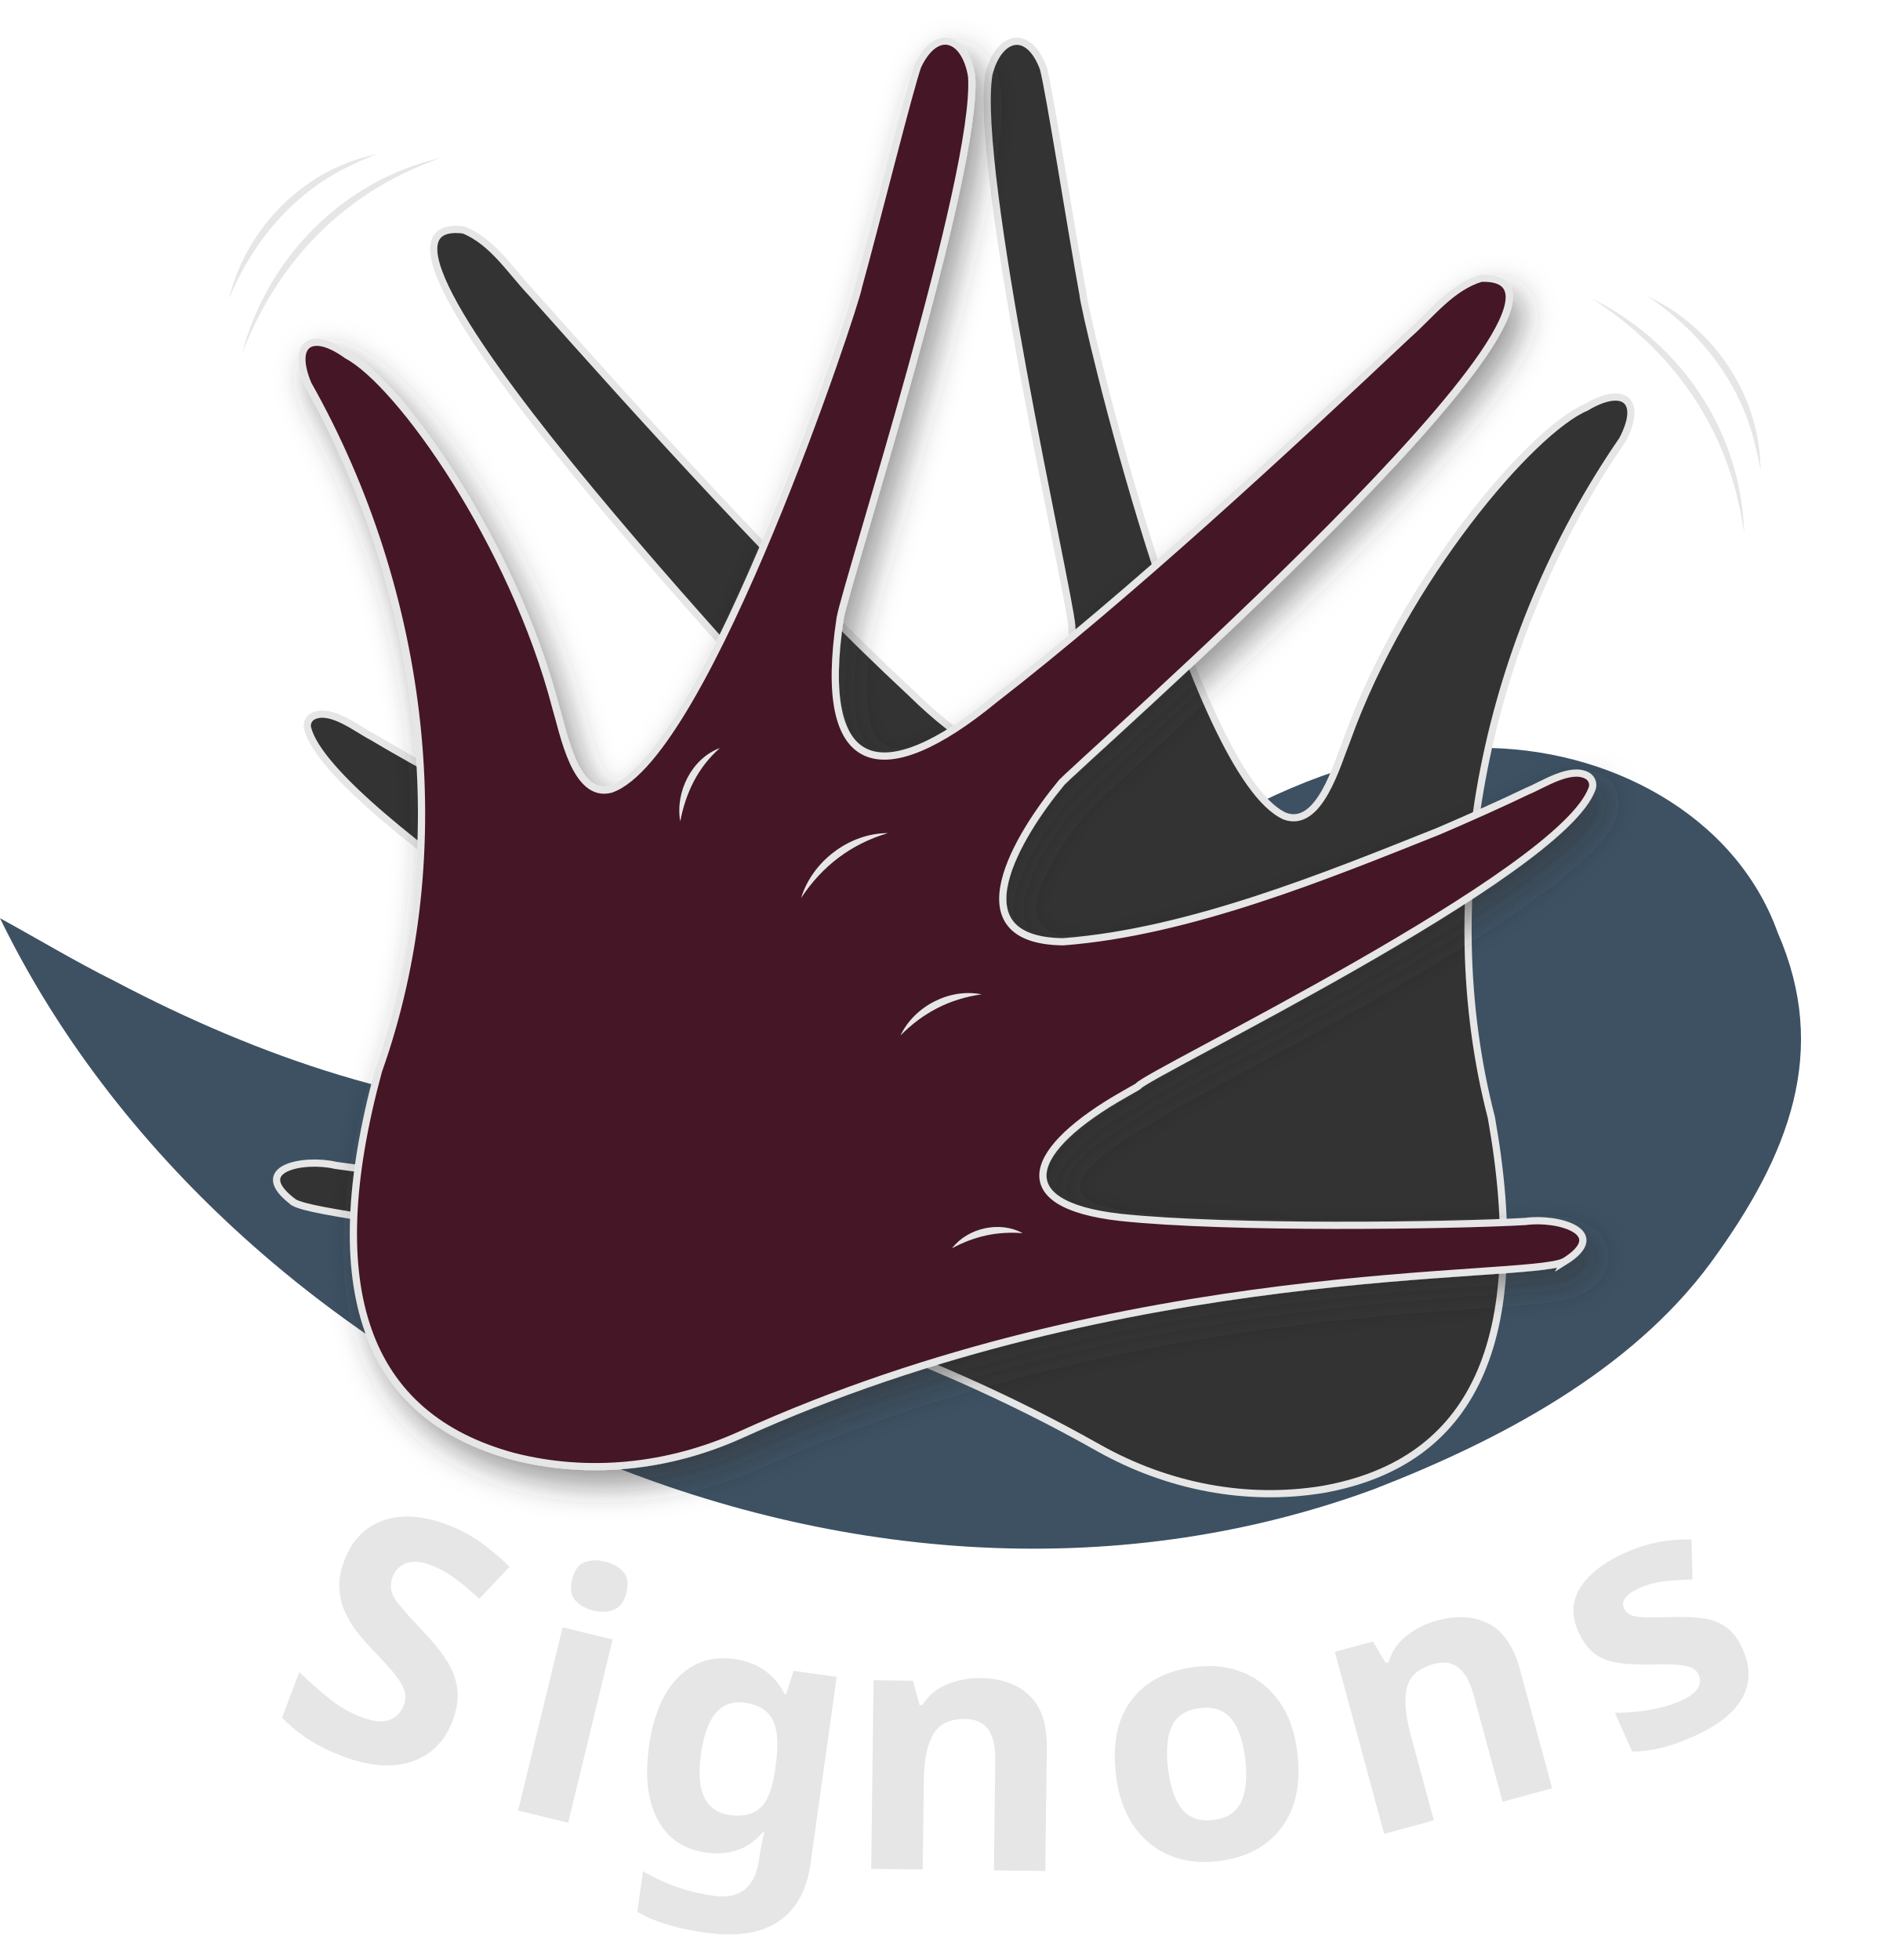
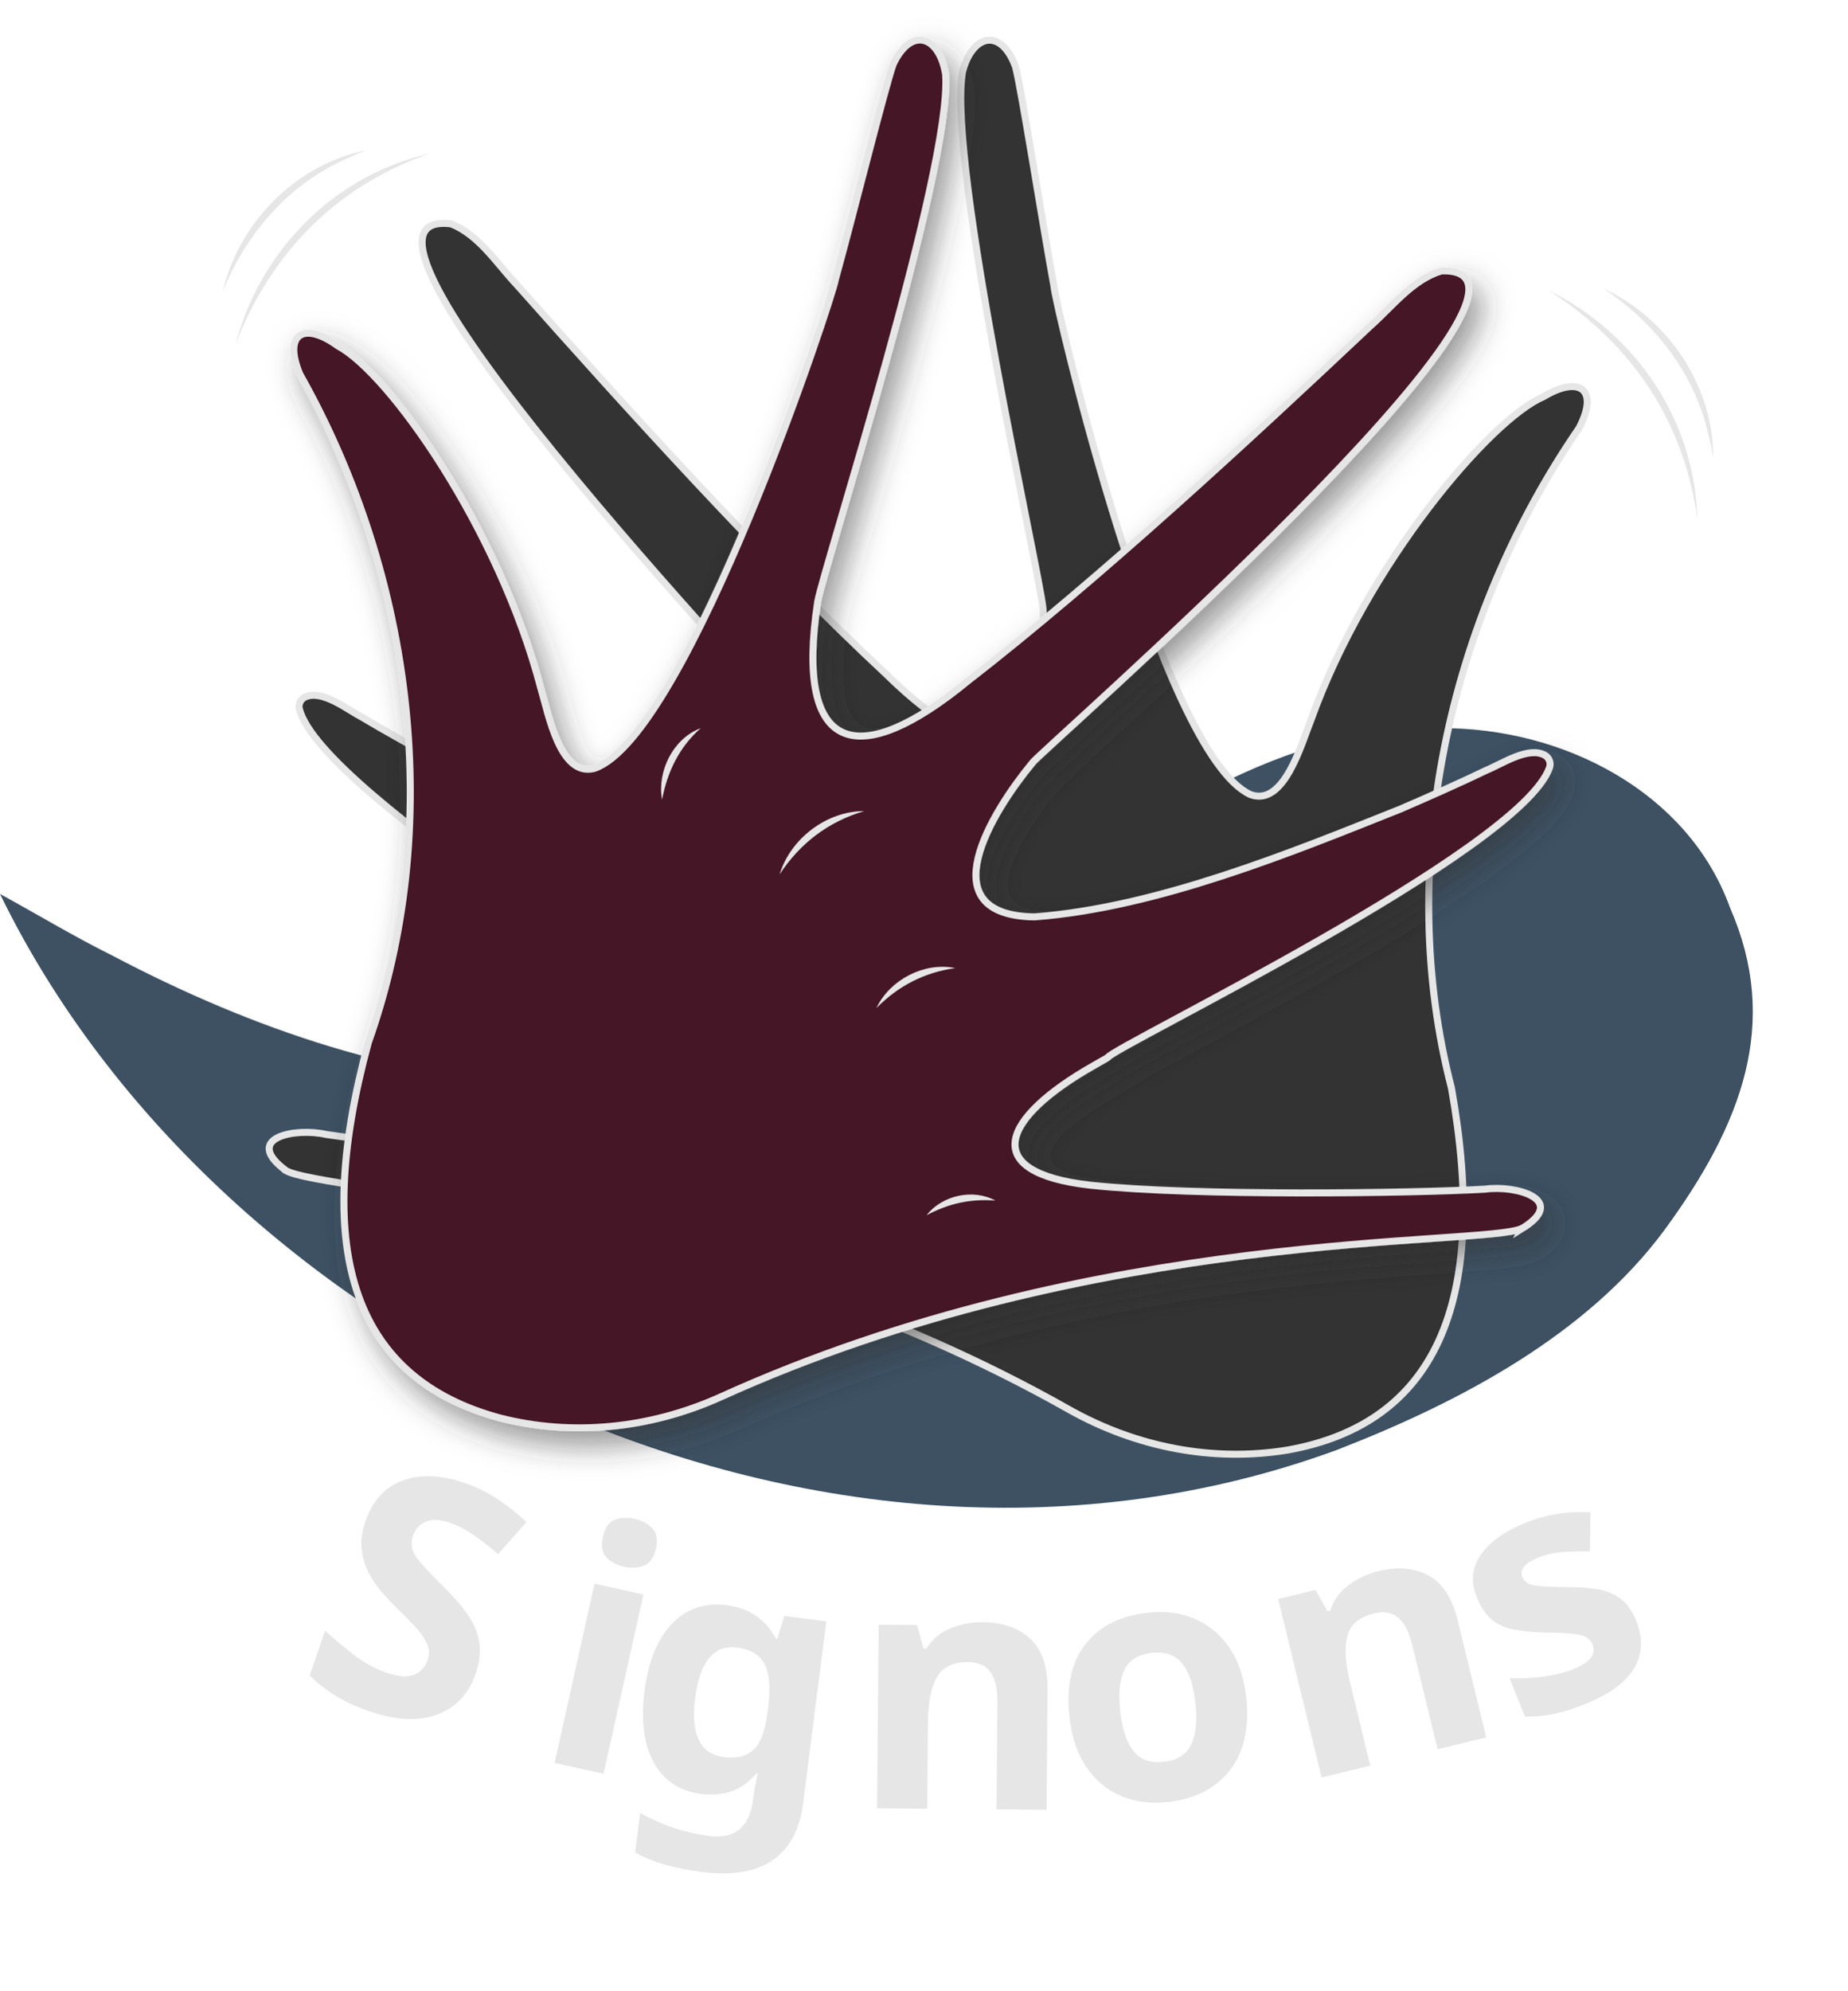
- <svg xmlns="http://www.w3.org/2000/svg" id="Layer_2" data-name="Layer 2" viewBox="0 0 263.31 271.82">
+ <svg xmlns="http://www.w3.org/2000/svg" id="Layer_2" data-name="Layer 2" viewBox="0 0 263.31 283.5">
  <defs>
    <style>
      .cls-1 {
        fill: #451925;
        filter: url(#drop-shadow-1);
      }

      .cls-1, .cls-2 {
        stroke: #e6e6e6;
        stroke-miterlimit: 10;
      }

      .cls-3 {
-         font-family: LibreBaskerville-Bold, 'Libre Baskerville';
+         font-family: Kodchasan-Bold, Kodchasan;
        font-size: 47.91px;
        font-weight: 700;
      }

      .cls-3, .cls-4 {
        fill: #e6e6e6;
      }

      .cls-5 {
        fill: #3d5163;
      }

      .cls-2 {
        fill: #333;
      }
    </style>
    <filter id="drop-shadow-1" x="36.37" y="0" width="194" height="213" filterUnits="userSpaceOnUse">
      <feOffset dx="1.42" dy="2.13" />
      <feGaussianBlur result="blur" stdDeviation="2.13" />
      <feFlood flood-color="#333" flood-opacity=".5" />
      <feComposite in2="blur" operator="in" />
      <feComposite in="SourceGraphic" />
    </filter>
  </defs>
  <g id="Layer_8" data-name="Layer 8">
    <g>
      <path class="cls-5" d="M190.36,206.59C117.41,233.28,31.24,191.55,0,127.34c5.23,2.86,10.55,6.07,15.93,8.74,40.44,21.32,86.03,28.88,125.1-3.52,19.22-13.03,39.51-29.16,64.13-28.84,17.74-.11,35.47,9.21,41.36,25.62,7.15,16.35,1.73,30.75-9.34,45.85-11.02,14.93-29.12,24.54-46.64,31.33l-.18.07Z" />
      <g>
        <g>
          <path class="cls-2" d="M40.72,166.73c-6.26-4.68,1.38-6.14,5.78-5.12,10.24,1.5,40.93,4.68,56.03,4.42,16.09-.37,13.48-8.41,1.04-17.01-.35-.24-.66-.46-.93-.64-.6-.41-.87-.6-.95-.67-.68-1.61-55.97-34.5-59.04-46.74-.17-.69.2-1.4.85-1.69,2.45-1.09,6.05,1.84,8.06,2.87,3.28,1.96,7.86,4.51,11.77,6.62,14.88,7.53,33.24,17.05,50.53,19.92,15.14,1.15,7.46-14.27,2.26-21.82-.03-.76-74-77.72-51.83-74.98,4.03,1.63,6.49,5.66,9.42,8.75,15.51,17.46,35.1,39.14,52.6,55.43,14.28,14.02,23.69,12.86,22.31-9.35-.49-5.3-13.62-63.06-11.49-76.43,1.36-5.36,5.46-6.46,7.56-.81.85,3.18,3.83,22.24,5.49,31.31.05,2.09,15.17,66.63,28,72.4,4.79,1.75,7.22-7.17,8.63-10.67,7.95-22.14,25.54-42.83,33.15-46.03,5.07-3.04,7.95-1.07,5.04,4.49-18.93,27.52-26.24,62.85-18.19,94,5.53,30.99-2.56,47.85-23.31,51.57-10.66,1.76-21.55-.39-31.03-5.68-51.34-29.09-106.52-31.08-111.75-34.13Z" />
          <path class="cls-1" d="M216.86,175.01c6.65-4.1-.83-6.24-5.3-5.61-10.33.58-41.18,1.03-56.2-.57-15.99-1.8-12.68-9.57.48-17.04.37-.21.7-.4.98-.56.64-.36.92-.52,1.01-.59.82-1.55,58.82-29.4,62.96-41.31.23-.67-.07-1.42-.69-1.76-2.34-1.3-6.19,1.3-8.28,2.14-3.44,1.66-8.23,3.8-12.31,5.55-15.49,6.18-34.63,14.03-52.1,15.35-15.18-.2-6.16-14.87-.31-21.94.1-.76,80.61-70.84,58.28-70.08-4.16,1.26-6.96,5.06-10.16,7.88-17,16.01-38.43,35.87-57.32,50.54-15.47,12.7-24.74,10.7-21.39-11.3.96-5.24,19.16-61.6,18.23-75.11-.88-5.46-4.86-6.92-7.46-1.48-1.13,3.09-5.79,21.81-8.25,30.7-.23,2.08-21.03,65.02-34.32,69.63-4.93,1.32-6.56-7.79-7.65-11.4-5.95-22.75-21.63-44.93-28.94-48.79-4.78-3.48-7.82-1.77-5.41,4.02,16.41,29.09,20.56,64.93,9.77,95.24-8.26,30.38-1.7,47.89,18.64,53.44,10.46,2.7,21.5,1.53,31.41-2.9,53.72-24.42,108.86-21.5,114.34-24.07Z" />
          <path class="cls-4" d="M111.09,124.54c1.55-5.09,6.69-9,12.04-9-5.11,1.51-9.11,4.56-12.04,9h0Z" />
          <path class="cls-4" d="M94.33,113.91c-.72-4.05,1.57-8.71,5.51-10.18-3.06,2.7-4.73,6.17-5.51,10.18h0Z" />
          <path class="cls-4" d="M124.88,143.59c1.92-4.05,6.83-6.59,11.24-5.69-4.44.63-8.09,2.52-11.24,5.69h0Z" />
          <path class="cls-4" d="M132.02,173.11c2.2-2.84,6.64-3.83,9.8-2.09-3.58-.27-6.63.41-9.8,2.09h0Z" />
        </g>
        <g>
          <path class="cls-4" d="M33.57,49.01c3.28-12.48,12.76-22.72,25.16-26.48.81-.24,1.62-.47,2.43-.69-.78.32-1.56.64-2.34.94-12.07,4.89-20.57,14.15-25.25,26.23h0Z" />
          <path class="cls-4" d="M31.74,41.5c2.21-9.25,9.44-17.06,18.64-19.66.6-.17,1.21-.33,1.81-.48-.99.42-2.43,1.04-3.4,1.52-7.93,3.66-13.79,10.59-17.05,18.61h0Z" />
        </g>
        <g>
          <path class="cls-4" d="M220.7,41.38c11.61,5.72,19.79,17.08,21,30.02.08.84.14,1.69.2,2.53-.16-.83-.32-1.66-.46-2.49-2.4-12.85-9.81-23.05-20.74-30.06h0Z" />
          <path class="cls-4" d="M228.45,41.08c8.65,4.02,14.88,12.69,15.6,22.24.05.63.08,1.25.11,1.88-.21-1.06-.54-2.59-.82-3.65-2.02-8.53-7.66-15.67-14.89-20.47h0Z" />
        </g>
      </g>
-       <text class="cls-3" transform="translate(36.5 238.9) rotate(20.65)">
+       <text class="cls-3" transform="translate(41.53 239.46) rotate(18.91)">
        <tspan x="0" y="0">S</tspan>
      </text>
-       <text class="cls-3" transform="translate(68.22 250.22) rotate(13.64)">
+       <text class="cls-3" transform="translate(75.38 250.31) rotate(12.54)">
        <tspan x="0" y="0">i</tspan>
      </text>
-       <text class="cls-3" transform="translate(86.06 254.77) rotate(7.97)">
+       <text class="cls-3" transform="translate(88.05 253.54) rotate(7.27)">
        <tspan x="0" y="0">g</tspan>
      </text>
-       <text class="cls-3" transform="translate(117.08 259.13) rotate(.71)">
+       <text class="cls-3" transform="translate(121.24 257.56) rotate(.5)">
        <tspan x="0" y="0">n</tspan>
      </text>
-       <text class="cls-3" transform="translate(154.14 259.37) rotate(-6.74)">
+       <text class="cls-3" transform="translate(151.67 257.83) rotate(-6.28)">
        <tspan x="0" y="0">o</tspan>
      </text>
-       <text class="cls-3" transform="translate(188.34 255.3) rotate(-15.16)">
+       <text class="cls-3" transform="translate(184.68 254.08) rotate(-13.67)">
        <tspan x="0" y="0">n</tspan>
      </text>
-       <text class="cls-3" transform="translate(224.76 244.78) rotate(-24.03)">
+       <text class="cls-3" transform="translate(215.64 246.32) rotate(-21.86)">
        <tspan x="0" y="0">s</tspan>
      </text>
    </g>
  </g>
</svg>
